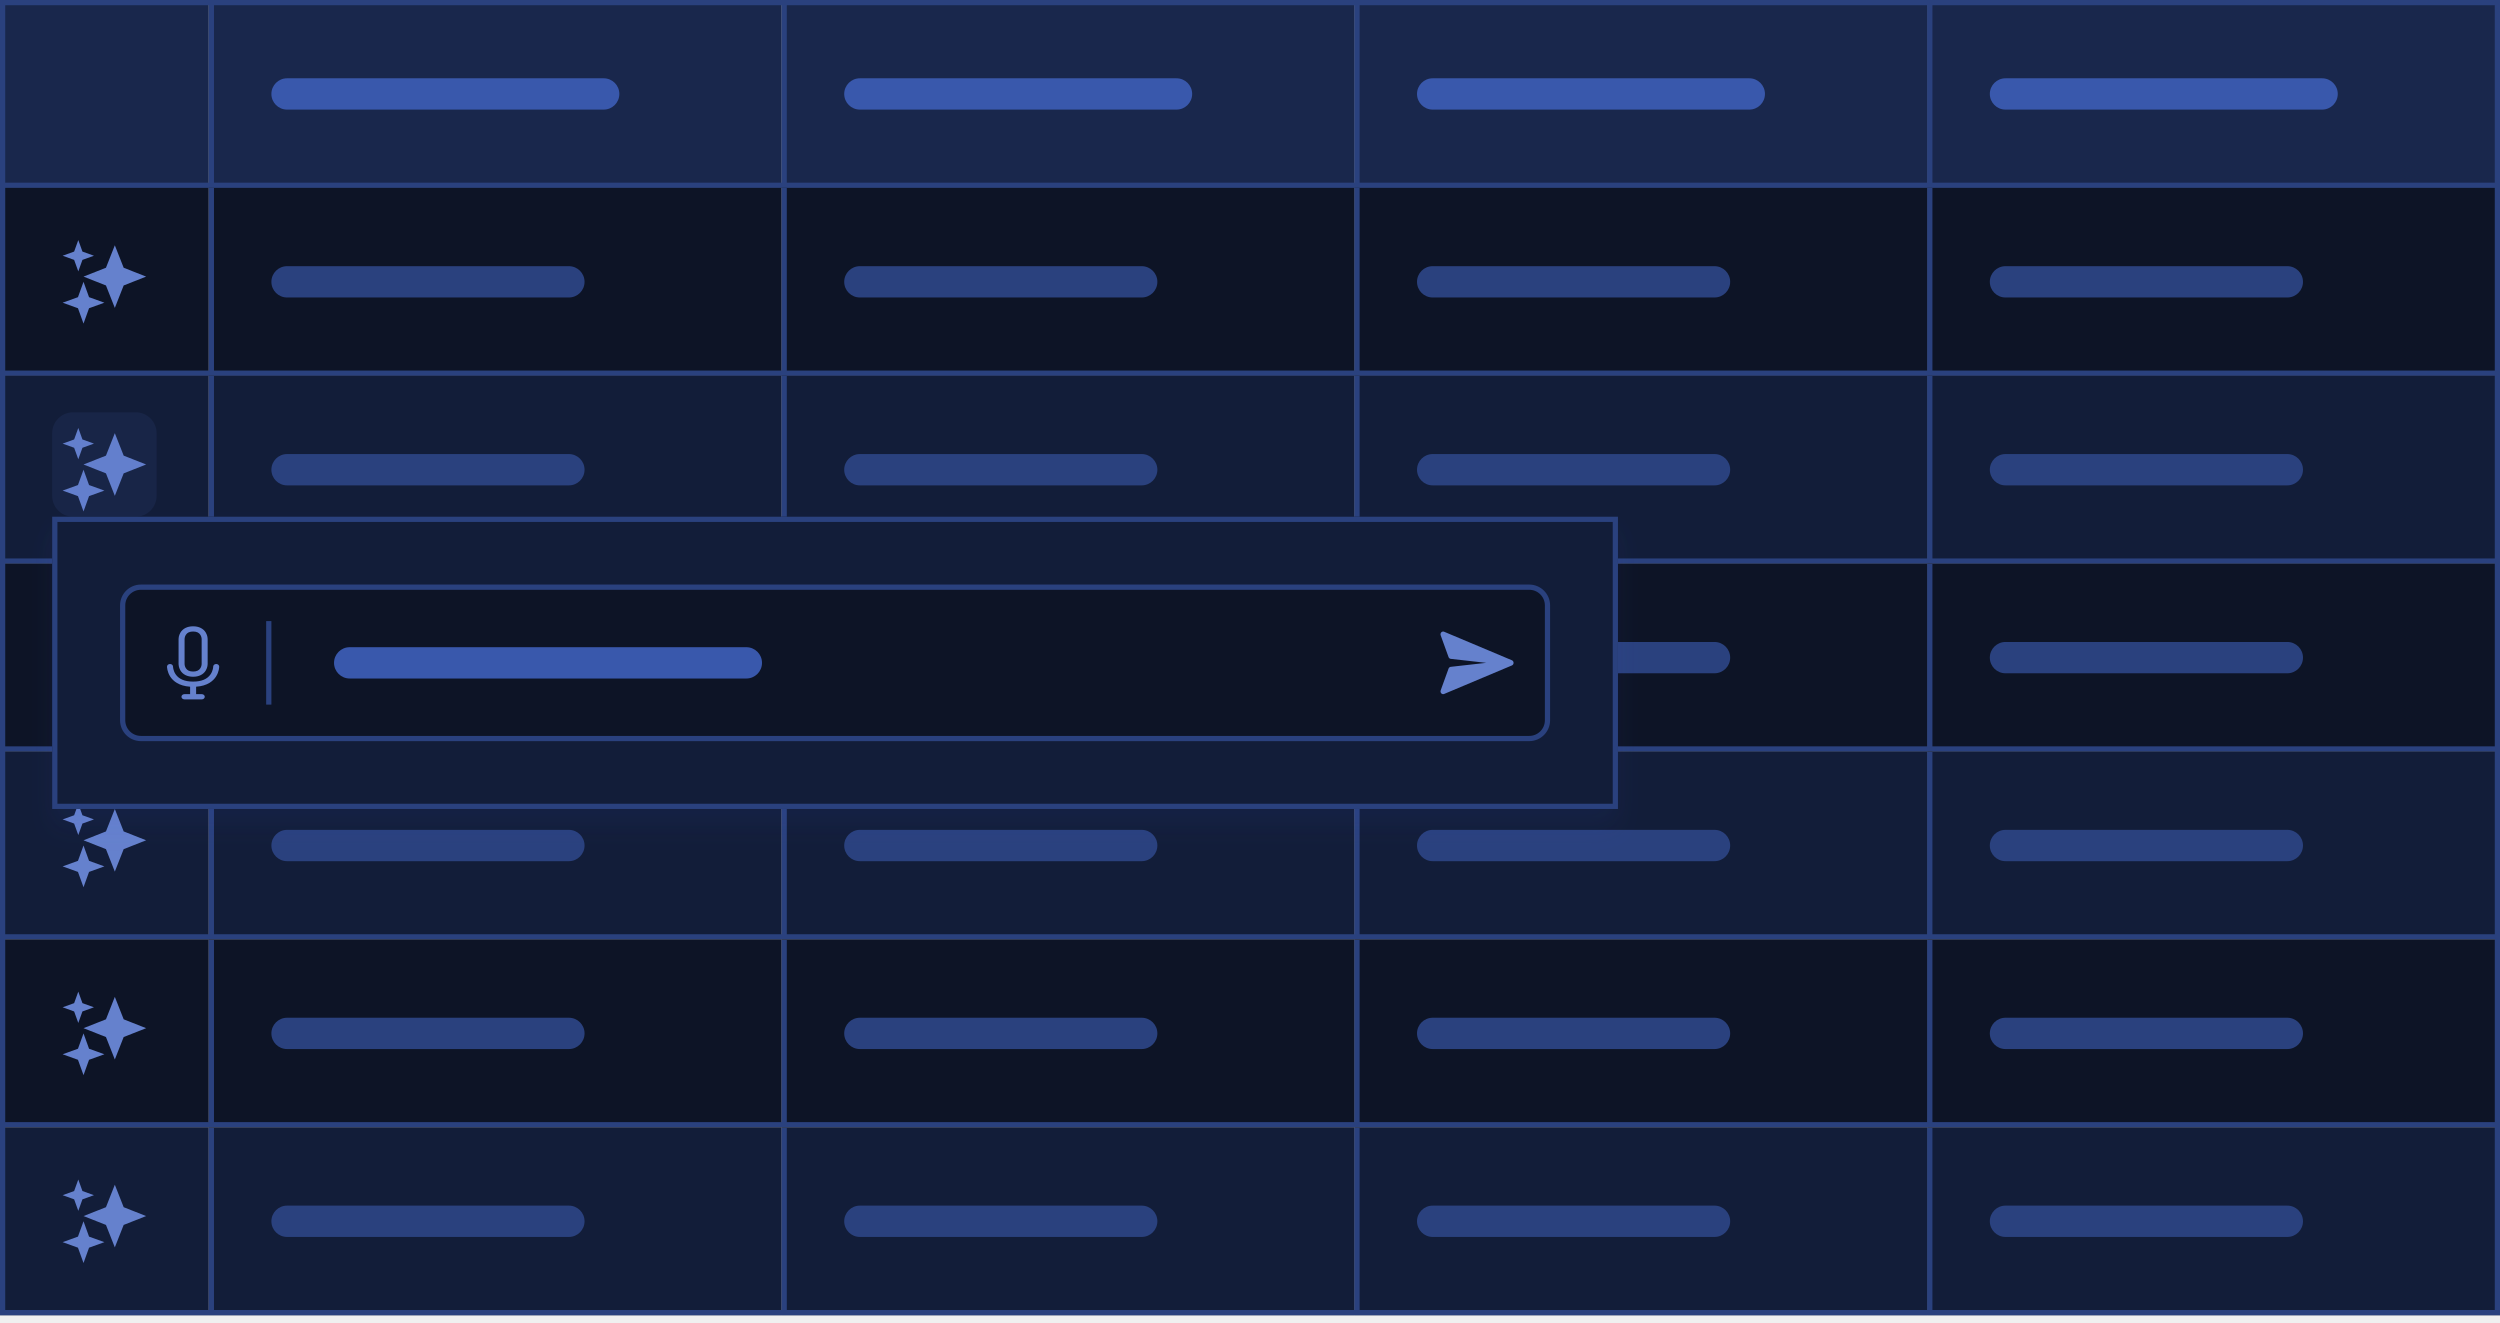
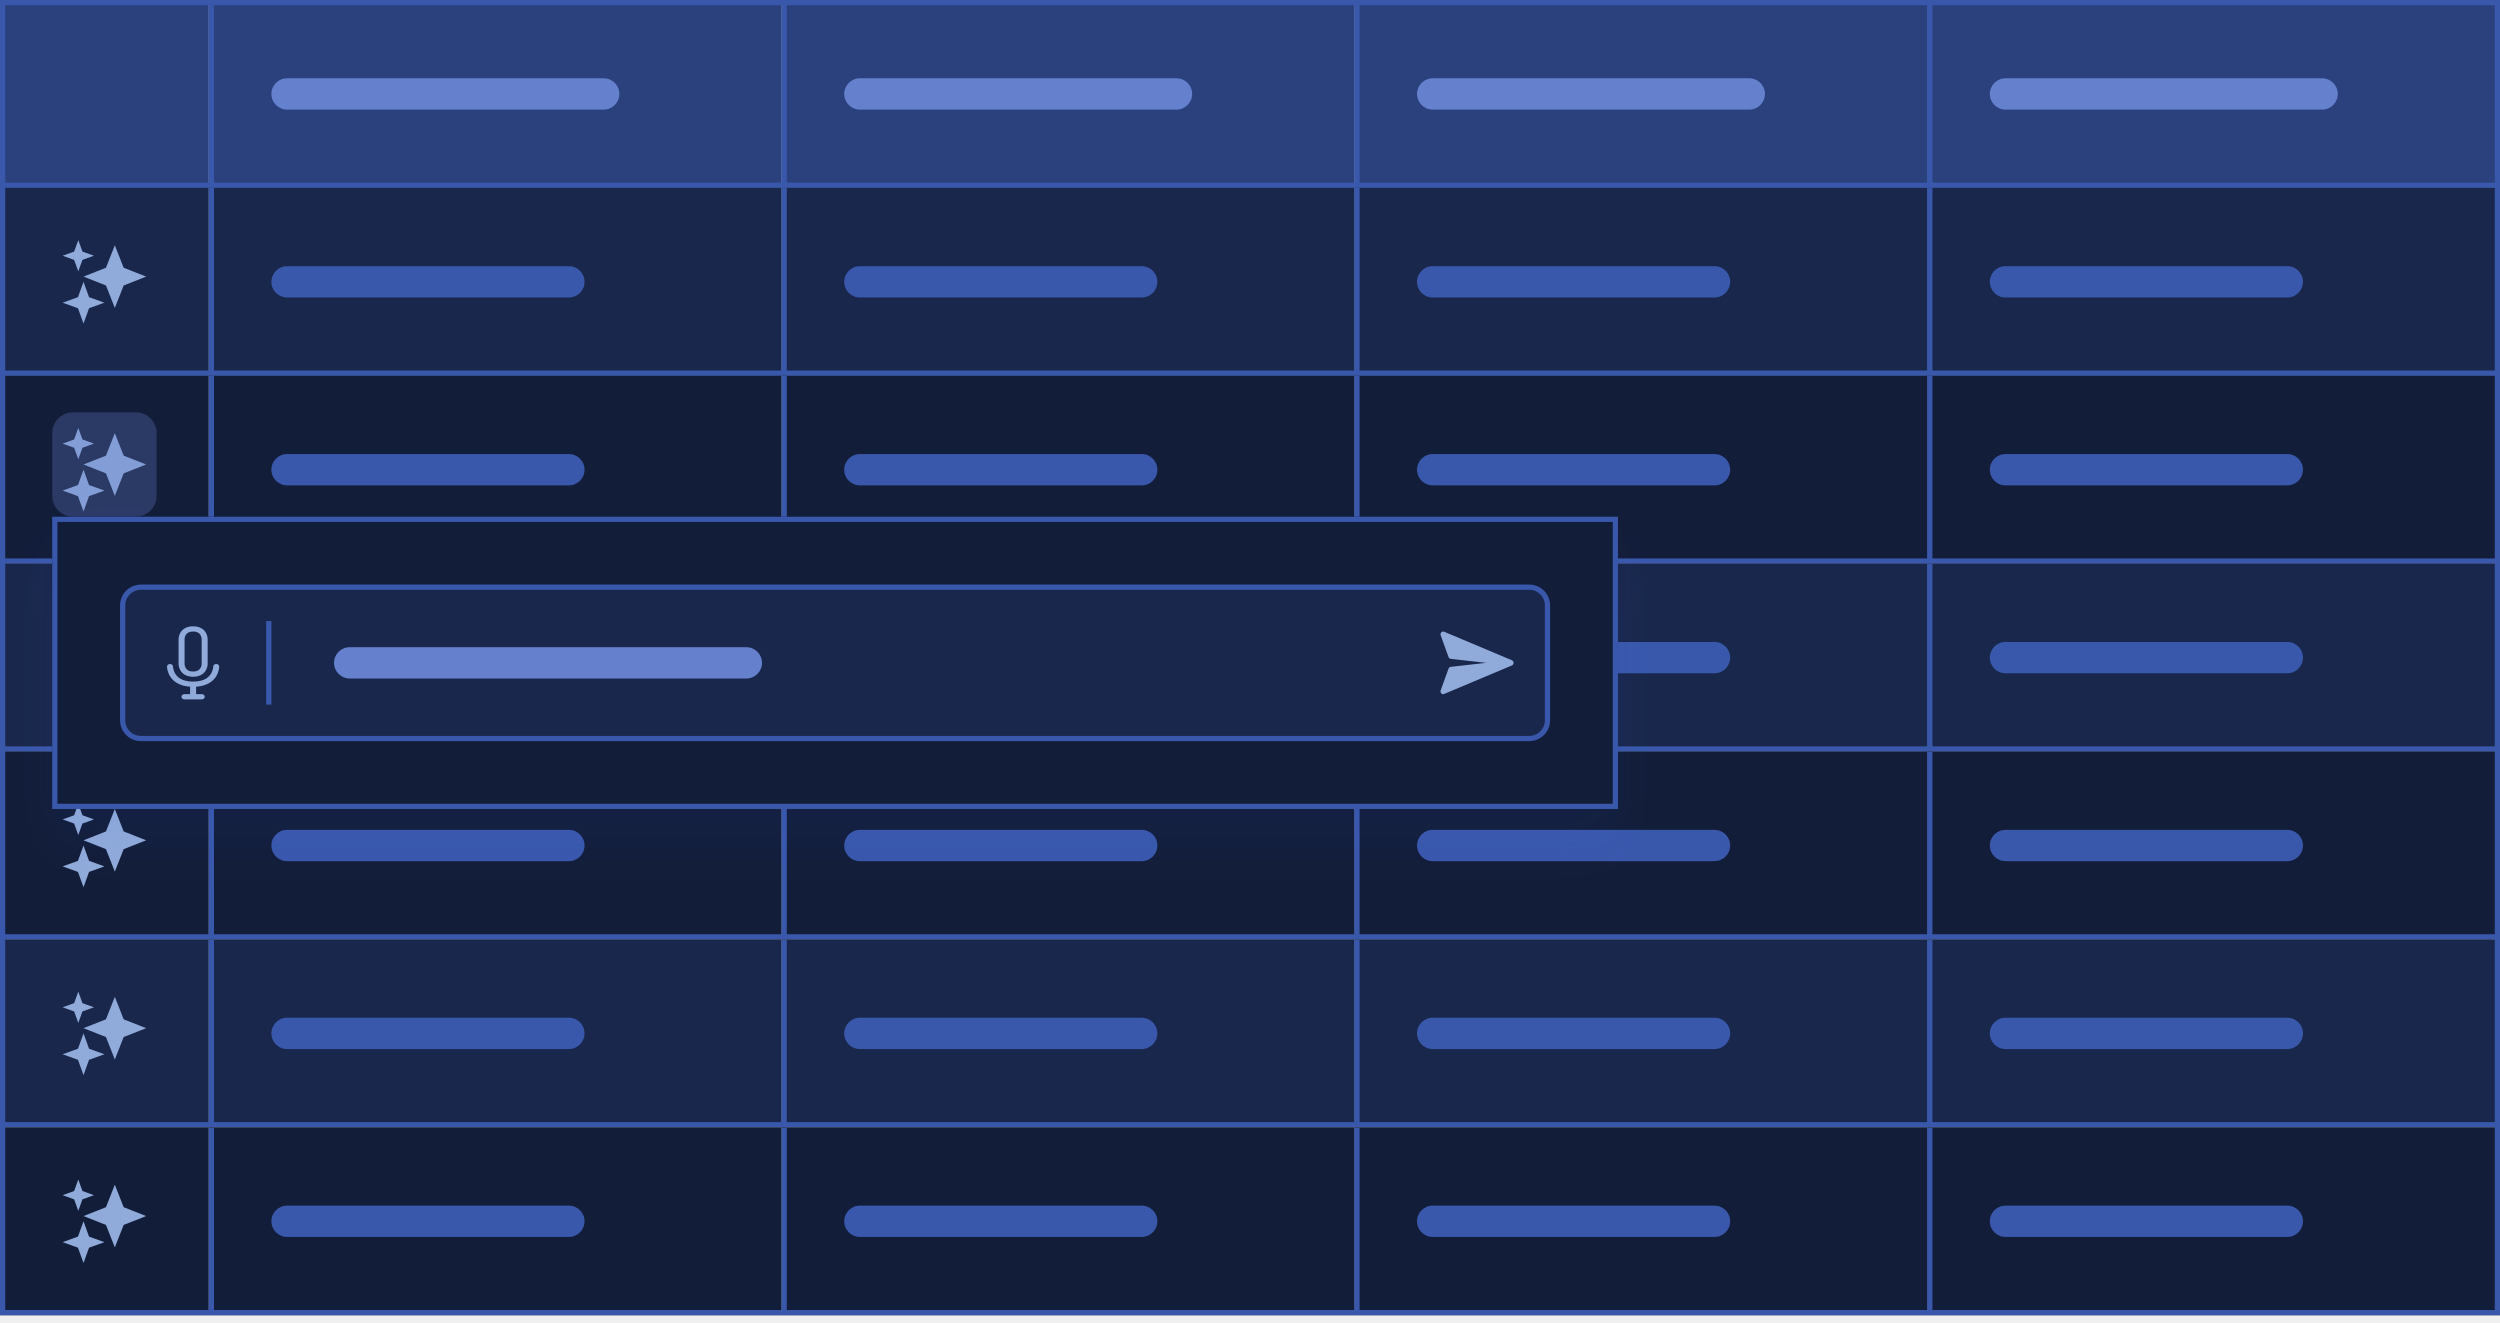
<svg xmlns="http://www.w3.org/2000/svg" width="240" height="127" viewBox="0 0 240 127" fill="none">
  <g clip-path="url(#clip0_9517_205326)">
    <g clip-path="url(#clip1_9517_205326)">
      <mask id="path-3-inside-1_9517_205326" fill="white">
        <path d="M0 0H240V18.038H0V0Z" />
      </mask>
-       <rect width="20.042" height="18.038" fill="#19274C" />
+       <rect width="20.042" height="18.038" fill="#2A417E" />
      <mask id="path-5-inside-2_9517_205326" fill="white">
        <path d="M20.042 0H75.031V18.038H20.042V0Z" />
      </mask>
-       <path d="M20.042 0H75.031V18.038H20.042V0Z" fill="#19274C" />
-       <path d="M20.042 18.038H20.543V0H20.042H19.541V18.038H20.042Z" fill="#2A417E" mask="url(#path-5-inside-2_9517_205326)" />
-       <rect x="26.054" y="7.516" width="33.403" height="3.006" rx="1.503" fill="#3958AC" />
+       <path d="M20.042 0H75.031V18.038H20.042V0Z" fill="#2A417E" />
+       <path d="M20.042 18.038H20.543V0H20.042H19.541V18.038H20.042Z" fill="#3958AC" mask="url(#path-5-inside-2_9517_205326)" />
+       <rect x="26.054" y="7.516" width="33.403" height="3.006" rx="1.503" fill="#6581CD" />
      <mask id="path-8-inside-3_9517_205326" fill="white">
        <path d="M75.031 0H130.021V18.038H75.031V0Z" />
      </mask>
-       <path d="M75.031 0H130.021V18.038H75.031V0Z" fill="#19274C" />
-       <path d="M75.031 18.038H75.532V0H75.031H74.53V18.038H75.031Z" fill="#2A417E" mask="url(#path-8-inside-3_9517_205326)" />
-       <rect x="81.044" y="7.516" width="33.403" height="3.006" rx="1.503" fill="#3958AC" />
+       <path d="M75.031 0H130.021V18.038H75.031V0Z" fill="#2A417E" />
+       <path d="M75.031 18.038H75.532V0H75.031H74.53V18.038H75.031Z" fill="#3958AC" mask="url(#path-8-inside-3_9517_205326)" />
+       <rect x="81.044" y="7.516" width="33.403" height="3.006" rx="1.503" fill="#6581CD" />
      <mask id="path-11-inside-4_9517_205326" fill="white">
        <path d="M130.021 0H185.01V18.038H130.021V0Z" />
      </mask>
-       <path d="M130.021 0H185.01V18.038H130.021V0Z" fill="#19274C" />
-       <path d="M130.021 18.038H130.522V0H130.021H129.52V18.038H130.021Z" fill="#2A417E" mask="url(#path-11-inside-4_9517_205326)" />
-       <rect x="136.033" y="7.516" width="33.403" height="3.006" rx="1.503" fill="#3958AC" />
+       <path d="M130.021 0H185.01V18.038H130.021V0Z" fill="#2A417E" />
+       <path d="M130.021 18.038H130.522V0H130.021H129.52V18.038H130.021Z" fill="#3958AC" mask="url(#path-11-inside-4_9517_205326)" />
+       <rect x="136.033" y="7.516" width="33.403" height="3.006" rx="1.503" fill="#6581CD" />
      <mask id="path-14-inside-5_9517_205326" fill="white">
        <path d="M185.01 0H240V18.038H185.01V0Z" />
      </mask>
-       <path d="M185.01 0H240V18.038H185.01V0Z" fill="#19274C" />
-       <path d="M185.01 18.038H185.512V0H185.01H184.509V18.038H185.01Z" fill="#2A417E" mask="url(#path-14-inside-5_9517_205326)" />
-       <rect x="191.023" y="7.516" width="33.403" height="3.006" rx="1.503" fill="#3958AC" />
-     </g>
-     <path d="M240 18.038V17.537H0V18.038V18.539H240V18.038Z" fill="#2A417E" mask="url(#path-3-inside-1_9517_205326)" />
+       <path d="M185.01 0H240V18.038H185.01V0Z" fill="#2A417E" />
+       <path d="M185.01 18.038H185.512V0H185.01H184.509V18.038H185.01Z" fill="#3958AC" mask="url(#path-14-inside-5_9517_205326)" />
+       <rect x="191.023" y="7.516" width="33.403" height="3.006" rx="1.503" fill="#6581CD" />
+     </g>
+     <path d="M240 18.038V17.537H0V18.038V18.539H240V18.038Z" fill="#3958AC" mask="url(#path-3-inside-1_9517_205326)" />
    <g clip-path="url(#clip2_9517_205326)">
      <mask id="path-17-inside-6_9517_205326" fill="white">
        <path d="M0 18.037H240V36.075H0V18.037Z" />
      </mask>
-       <rect width="20.042" height="18.038" transform="translate(0 18.0371)" fill="#0D1426" />
+       <rect width="20.042" height="18.038" transform="translate(0 18.0371)" fill="#19274C" />
      <g clip-path="url(#clip3_9517_205326)">
-         <path d="M11.023 23.548L11.873 25.704L14.029 26.554L11.873 27.404L11.023 29.56L10.172 27.404L8.017 26.554L10.172 25.704L11.023 23.548ZM7.485 28.528L6.012 29.059L7.485 29.591L8.017 31.064L8.548 29.591L10.021 29.059L8.548 28.528L8.017 27.055L7.485 28.528ZM7.117 24.151L6.012 24.55L7.117 24.949L7.516 26.053L7.914 24.949L9.019 24.55L7.914 24.151L7.516 23.047L7.117 24.151Z" fill="#6581CD" />
+         <path d="M11.023 23.548L11.873 25.704L14.029 26.554L11.873 27.404L11.023 29.56L10.172 27.404L8.017 26.554L10.172 25.704L11.023 23.548ZM7.485 28.528L6.012 29.059L7.485 29.591L8.017 31.064L8.548 29.591L10.021 29.059L8.548 28.528L8.017 27.055L7.485 28.528ZM7.117 24.151L6.012 24.55L7.117 24.949L7.516 26.053L7.914 24.949L9.019 24.55L7.914 24.151L7.516 23.047L7.117 24.151Z" fill="#90ABDA" />
      </g>
      <mask id="path-20-inside-7_9517_205326" fill="white">
        <path d="M20.042 18.037H75.031V36.075H20.042V18.037Z" />
      </mask>
-       <path d="M20.042 18.037H75.031V36.075H20.042V18.037Z" fill="#0D1426" />
-       <path d="M20.042 36.075H20.543V18.037H20.042H19.541V36.075H20.042Z" fill="#2A417E" mask="url(#path-20-inside-7_9517_205326)" />
-       <rect x="26.054" y="25.553" width="30.063" height="3.006" rx="1.503" fill="#2A417E" />
+       <path d="M20.042 18.037H75.031V36.075H20.042V18.037Z" fill="#19274C" />
+       <path d="M20.042 36.075H20.543V18.037H20.042H19.541V36.075H20.042Z" fill="#3958AC" mask="url(#path-20-inside-7_9517_205326)" />
+       <rect x="26.054" y="25.553" width="30.063" height="3.006" rx="1.503" fill="#3958AC" />
      <mask id="path-23-inside-8_9517_205326" fill="white">
        <path d="M75.031 18.037H130.021V36.075H75.031V18.037Z" />
      </mask>
-       <path d="M75.031 18.037H130.021V36.075H75.031V18.037Z" fill="#0D1426" />
-       <path d="M75.031 36.075H75.532V18.037H75.031H74.53V36.075H75.031Z" fill="#2A417E" mask="url(#path-23-inside-8_9517_205326)" />
-       <rect x="81.044" y="25.553" width="30.063" height="3.006" rx="1.503" fill="#2A417E" />
+       <path d="M75.031 18.037H130.021V36.075H75.031V18.037Z" fill="#19274C" />
+       <path d="M75.031 36.075H75.532V18.037H75.031H74.53V36.075H75.031Z" fill="#3958AC" mask="url(#path-23-inside-8_9517_205326)" />
+       <rect x="81.044" y="25.553" width="30.063" height="3.006" rx="1.503" fill="#3958AC" />
      <mask id="path-26-inside-9_9517_205326" fill="white">
        <path d="M130.021 18.037H185.01V36.075H130.021V18.037Z" />
      </mask>
-       <path d="M130.021 18.037H185.01V36.075H130.021V18.037Z" fill="#0D1426" />
-       <path d="M130.021 36.075H130.522V18.037H130.021H129.52V36.075H130.021Z" fill="#2A417E" mask="url(#path-26-inside-9_9517_205326)" />
-       <rect x="136.033" y="25.553" width="30.063" height="3.006" rx="1.503" fill="#2A417E" />
+       <path d="M130.021 18.037H185.01V36.075H130.021V18.037Z" fill="#19274C" />
+       <path d="M130.021 36.075H130.522V18.037H130.021H129.52V36.075H130.021Z" fill="#3958AC" mask="url(#path-26-inside-9_9517_205326)" />
+       <rect x="136.033" y="25.553" width="30.063" height="3.006" rx="1.503" fill="#3958AC" />
      <mask id="path-29-inside-10_9517_205326" fill="white">
        <path d="M185.01 18.037H240V36.075H185.01V18.037Z" />
      </mask>
-       <path d="M185.01 18.037H240V36.075H185.01V18.037Z" fill="#0D1426" />
-       <path d="M185.01 36.075H185.512V18.037H185.01H184.509V36.075H185.01Z" fill="#2A417E" mask="url(#path-29-inside-10_9517_205326)" />
-       <rect x="191.023" y="25.553" width="30.063" height="3.006" rx="1.503" fill="#2A417E" />
-     </g>
-     <path d="M240 36.075V35.574H0V36.075V36.576H240V36.075Z" fill="#2A417E" mask="url(#path-17-inside-6_9517_205326)" />
+       <path d="M185.01 18.037H240V36.075H185.01V18.037Z" fill="#19274C" />
+       <path d="M185.01 36.075H185.512V18.037H185.01H184.509V36.075H185.01Z" fill="#3958AC" mask="url(#path-29-inside-10_9517_205326)" />
+       <rect x="191.023" y="25.553" width="30.063" height="3.006" rx="1.503" fill="#3958AC" />
+     </g>
+     <path d="M240 36.075V35.574H0V36.075V36.576H240V36.075Z" fill="#3958AC" mask="url(#path-17-inside-6_9517_205326)" />
    <g clip-path="url(#clip4_9517_205326)">
      <mask id="path-32-inside-11_9517_205326" fill="white">
        <path d="M0 36.074H240V54.112H0V36.074Z" />
      </mask>
      <rect width="20.042" height="18.038" transform="translate(0 36.0742)" fill="#121D39" />
      <g clip-path="url(#clip5_9517_205326)">
-         <path d="M11.023 41.585L11.873 43.741L14.029 44.591L11.873 45.442L11.023 47.598L10.172 45.442L8.017 44.591L10.172 43.741L11.023 41.585ZM7.485 46.565L6.012 47.096L7.485 47.628L8.017 49.101L8.548 47.628L10.021 47.096L8.548 46.565L8.017 45.092L7.485 46.565ZM7.117 42.188L6.012 42.587L7.117 42.986L7.516 44.09L7.914 42.986L9.019 42.587L7.914 42.188L7.516 41.084L7.117 42.188Z" fill="#6581CD" />
-       </g>
-       <rect x="5.011" y="39.582" width="10.021" height="10.021" rx="2.004" fill="#5473C8" fill-opacity="0.1" />
+         <path d="M11.023 41.585L11.873 43.741L14.029 44.591L11.873 45.442L11.023 47.598L10.172 45.442L8.017 44.591L10.172 43.741L11.023 41.585ZM7.485 46.565L6.012 47.096L7.485 47.628L8.017 49.101L8.548 47.628L10.021 47.096L8.548 46.565L8.017 45.092L7.485 46.565ZM7.117 42.188L6.012 42.587L7.117 42.986L7.516 44.09L7.914 42.986L9.019 42.587L7.914 42.188L7.516 41.084L7.117 42.188Z" fill="#90ABDA" />
+       </g>
+       <rect x="5.011" y="39.582" width="10.021" height="10.021" rx="2.004" fill="#6581CD" fill-opacity="0.3" />
      <mask id="path-36-inside-12_9517_205326" fill="white">
        <path d="M20.042 36.074H75.031V54.112H20.042V36.074Z" />
      </mask>
      <path d="M20.042 36.074H75.031V54.112H20.042V36.074Z" fill="#121D39" />
-       <path d="M20.042 54.112H20.543V36.074H20.042H19.541V54.112H20.042Z" fill="#2A417E" mask="url(#path-36-inside-12_9517_205326)" />
-       <rect x="26.054" y="43.59" width="30.063" height="3.006" rx="1.503" fill="#2A417E" />
+       <path d="M20.042 54.112H20.543V36.074H20.042H19.541V54.112H20.042Z" fill="#3958AC" mask="url(#path-36-inside-12_9517_205326)" />
+       <rect x="26.054" y="43.59" width="30.063" height="3.006" rx="1.503" fill="#3958AC" />
      <mask id="path-39-inside-13_9517_205326" fill="white">
        <path d="M75.031 36.074H130.021V54.112H75.031V36.074Z" />
      </mask>
      <path d="M75.031 36.074H130.021V54.112H75.031V36.074Z" fill="#121D39" />
-       <path d="M75.031 54.112H75.532V36.074H75.031H74.53V54.112H75.031Z" fill="#2A417E" mask="url(#path-39-inside-13_9517_205326)" />
-       <rect x="81.044" y="43.59" width="30.063" height="3.006" rx="1.503" fill="#2A417E" />
+       <path d="M75.031 54.112H75.532V36.074H75.031H74.53V54.112H75.031Z" fill="#3958AC" mask="url(#path-39-inside-13_9517_205326)" />
+       <rect x="81.044" y="43.59" width="30.063" height="3.006" rx="1.503" fill="#3958AC" />
      <mask id="path-42-inside-14_9517_205326" fill="white">
        <path d="M130.021 36.074H185.01V54.112H130.021V36.074Z" />
      </mask>
      <path d="M130.021 36.074H185.01V54.112H130.021V36.074Z" fill="#121D39" />
-       <path d="M130.021 54.112H130.522V36.074H130.021H129.52V54.112H130.021Z" fill="#2A417E" mask="url(#path-42-inside-14_9517_205326)" />
-       <rect x="136.033" y="43.59" width="30.063" height="3.006" rx="1.503" fill="#2A417E" />
+       <path d="M130.021 54.112H130.522V36.074H130.021H129.52V54.112H130.021Z" fill="#3958AC" mask="url(#path-42-inside-14_9517_205326)" />
+       <rect x="136.033" y="43.59" width="30.063" height="3.006" rx="1.503" fill="#3958AC" />
      <mask id="path-45-inside-15_9517_205326" fill="white">
        <path d="M185.01 36.074H240V54.112H185.01V36.074Z" />
      </mask>
      <path d="M185.01 36.074H240V54.112H185.01V36.074Z" fill="#121D39" />
-       <path d="M185.01 54.112H185.512V36.074H185.01H184.509V54.112H185.01Z" fill="#2A417E" mask="url(#path-45-inside-15_9517_205326)" />
-       <rect x="191.023" y="43.59" width="30.063" height="3.006" rx="1.503" fill="#2A417E" />
-     </g>
-     <path d="M240 54.112V53.611H0V54.112V54.613H240V54.112Z" fill="#2A417E" mask="url(#path-32-inside-11_9517_205326)" />
+       <path d="M185.01 54.112H185.512V36.074H185.01H184.509V54.112H185.01Z" fill="#3958AC" mask="url(#path-45-inside-15_9517_205326)" />
+       <rect x="191.023" y="43.59" width="30.063" height="3.006" rx="1.503" fill="#3958AC" />
+     </g>
+     <path d="M240 54.112V53.611H0V54.112V54.613H240V54.112Z" fill="#3958AC" mask="url(#path-32-inside-11_9517_205326)" />
    <g clip-path="url(#clip6_9517_205326)">
      <mask id="path-48-inside-16_9517_205326" fill="white">
        <path d="M0 54.113H240V72.151H0V54.113Z" />
      </mask>
-       <rect width="20.042" height="18.038" transform="translate(0 54.1133)" fill="#0D1426" />
+       <rect width="20.042" height="18.038" transform="translate(0 54.1133)" fill="#19274C" />
      <g clip-path="url(#clip7_9517_205326)">
-         <path d="M11.023 59.624L11.873 61.78L14.029 62.63L11.873 63.481L11.023 65.637L10.172 63.481L8.017 62.63L10.172 61.78L11.023 59.624ZM7.485 64.604L6.012 65.136L7.485 65.667L8.017 67.14L8.548 65.667L10.021 65.136L8.548 64.604L8.017 63.131L7.485 64.604ZM7.117 60.227L6.012 60.626L7.117 61.025L7.516 62.129L7.914 61.025L9.019 60.626L7.914 60.227L7.516 59.123L7.117 60.227Z" fill="#6581CD" />
+         <path d="M11.023 59.624L11.873 61.78L14.029 62.63L11.873 63.481L11.023 65.637L10.172 63.481L8.017 62.63L10.172 61.78L11.023 59.624ZM7.485 64.604L6.012 65.136L7.485 65.667L8.017 67.14L8.548 65.667L10.021 65.136L8.548 64.604L8.017 63.131L7.485 64.604ZM7.117 60.227L6.012 60.626L7.117 61.025L7.516 62.129L7.914 61.025L9.019 60.626L7.914 60.227L7.516 59.123L7.117 60.227Z" fill="#90ABDA" />
      </g>
      <mask id="path-51-inside-17_9517_205326" fill="white">
        <path d="M20.042 54.113H75.031V72.151H20.042V54.113Z" />
      </mask>
-       <path d="M20.042 54.113H75.031V72.151H20.042V54.113Z" fill="#0D1426" />
-       <path d="M20.042 72.151H20.543V54.113H20.042H19.541V72.151H20.042Z" fill="#2A417E" mask="url(#path-51-inside-17_9517_205326)" />
-       <rect x="26.054" y="61.629" width="30.063" height="3.006" rx="1.503" fill="#2A417E" />
+       <path d="M20.042 54.113H75.031V72.151H20.042V54.113Z" fill="#19274C" />
+       <path d="M20.042 72.151H20.543V54.113H20.042H19.541V72.151H20.042Z" fill="#3958AC" mask="url(#path-51-inside-17_9517_205326)" />
+       <rect x="26.054" y="61.629" width="30.063" height="3.006" rx="1.503" fill="#3958AC" />
      <mask id="path-54-inside-18_9517_205326" fill="white">
        <path d="M75.031 54.113H130.021V72.151H75.031V54.113Z" />
      </mask>
-       <path d="M75.031 54.113H130.021V72.151H75.031V54.113Z" fill="#0D1426" />
-       <path d="M75.031 72.151H75.532V54.113H75.031H74.53V72.151H75.031Z" fill="#2A417E" mask="url(#path-54-inside-18_9517_205326)" />
-       <rect x="81.044" y="61.629" width="30.063" height="3.006" rx="1.503" fill="#2A417E" />
+       <path d="M75.031 54.113H130.021V72.151H75.031V54.113Z" fill="#19274C" />
+       <path d="M75.031 72.151H75.532V54.113H75.031H74.53V72.151H75.031Z" fill="#3958AC" mask="url(#path-54-inside-18_9517_205326)" />
+       <rect x="81.044" y="61.629" width="30.063" height="3.006" rx="1.503" fill="#3958AC" />
      <mask id="path-57-inside-19_9517_205326" fill="white">
        <path d="M130.021 54.113H185.01V72.151H130.021V54.113Z" />
      </mask>
-       <path d="M130.021 54.113H185.01V72.151H130.021V54.113Z" fill="#0D1426" />
-       <path d="M130.021 72.151H130.522V54.113H130.021H129.52V72.151H130.021Z" fill="#2A417E" mask="url(#path-57-inside-19_9517_205326)" />
-       <rect x="136.033" y="61.629" width="30.063" height="3.006" rx="1.503" fill="#2A417E" />
+       <path d="M130.021 54.113H185.01V72.151H130.021V54.113Z" fill="#19274C" />
+       <path d="M130.021 72.151H130.522V54.113H130.021H129.52V72.151H130.021Z" fill="#3958AC" mask="url(#path-57-inside-19_9517_205326)" />
+       <rect x="136.033" y="61.629" width="30.063" height="3.006" rx="1.503" fill="#3958AC" />
      <mask id="path-60-inside-20_9517_205326" fill="white">
        <path d="M185.01 54.113H240V72.151H185.01V54.113Z" />
      </mask>
-       <path d="M185.01 54.113H240V72.151H185.01V54.113Z" fill="#0D1426" />
-       <path d="M185.01 72.151H185.512V54.113H185.01H184.509V72.151H185.01Z" fill="#2A417E" mask="url(#path-60-inside-20_9517_205326)" />
-       <rect x="191.023" y="61.629" width="30.063" height="3.006" rx="1.503" fill="#2A417E" />
-     </g>
-     <path d="M240 72.151V71.65H0V72.151V72.652H240V72.151Z" fill="#2A417E" mask="url(#path-48-inside-16_9517_205326)" />
+       <path d="M185.01 54.113H240V72.151H185.01V54.113Z" fill="#19274C" />
+       <path d="M185.01 72.151H185.512V54.113H185.01H184.509V72.151H185.01Z" fill="#3958AC" mask="url(#path-60-inside-20_9517_205326)" />
+       <rect x="191.023" y="61.629" width="30.063" height="3.006" rx="1.503" fill="#3958AC" />
+     </g>
+     <path d="M240 72.151V71.65H0V72.151V72.652H240V72.151Z" fill="#3958AC" mask="url(#path-48-inside-16_9517_205326)" />
    <g clip-path="url(#clip8_9517_205326)">
      <mask id="path-63-inside-21_9517_205326" fill="white">
        <path d="M0 72.15H240V90.188H0V72.15Z" />
      </mask>
      <rect width="20.042" height="18.038" transform="translate(0 72.1504)" fill="#121D39" />
      <g clip-path="url(#clip9_9517_205326)">
-         <path d="M11.023 77.661L11.873 79.817L14.029 80.668L11.873 81.518L11.023 83.674L10.172 81.518L8.017 80.668L10.172 79.817L11.023 77.661ZM7.485 82.641L6.012 83.173L7.485 83.704L8.017 85.177L8.548 83.704L10.021 83.173L8.548 82.641L8.017 81.168L7.485 82.641ZM7.117 78.265L6.012 78.663L7.117 79.062L7.516 80.166L7.914 79.062L9.019 78.663L7.914 78.265L7.516 77.16L7.117 78.265Z" fill="#6581CD" />
+         <path d="M11.023 77.661L11.873 79.817L14.029 80.668L11.873 81.518L11.023 83.674L10.172 81.518L8.017 80.668L10.172 79.817L11.023 77.661ZM7.485 82.641L6.012 83.173L7.485 83.704L8.017 85.177L8.548 83.704L10.021 83.173L8.548 82.641L8.017 81.168L7.485 82.641ZM7.117 78.265L6.012 78.663L7.117 79.062L7.516 80.166L7.914 79.062L9.019 78.663L7.914 78.265L7.516 77.16L7.117 78.265Z" fill="#90ABDA" />
      </g>
      <mask id="path-66-inside-22_9517_205326" fill="white">
        <path d="M20.042 72.15H75.031V90.188H20.042V72.15Z" />
      </mask>
      <path d="M20.042 72.15H75.031V90.188H20.042V72.15Z" fill="#121D39" />
-       <path d="M20.042 90.188H20.543V72.15H20.042H19.541V90.188H20.042Z" fill="#2A417E" mask="url(#path-66-inside-22_9517_205326)" />
-       <rect x="26.054" y="79.666" width="30.063" height="3.006" rx="1.503" fill="#2A417E" />
+       <path d="M20.042 90.188H20.543V72.15H20.042H19.541V90.188H20.042Z" fill="#3958AC" mask="url(#path-66-inside-22_9517_205326)" />
+       <rect x="26.054" y="79.666" width="30.063" height="3.006" rx="1.503" fill="#3958AC" />
      <mask id="path-69-inside-23_9517_205326" fill="white">
        <path d="M75.031 72.15H130.021V90.188H75.031V72.15Z" />
      </mask>
      <path d="M75.031 72.15H130.021V90.188H75.031V72.15Z" fill="#121D39" />
-       <path d="M75.031 90.188H75.532V72.15H75.031H74.53V90.188H75.031Z" fill="#2A417E" mask="url(#path-69-inside-23_9517_205326)" />
-       <rect x="81.044" y="79.666" width="30.063" height="3.006" rx="1.503" fill="#2A417E" />
+       <path d="M75.031 90.188H75.532V72.15H75.031H74.53V90.188H75.031Z" fill="#3958AC" mask="url(#path-69-inside-23_9517_205326)" />
+       <rect x="81.044" y="79.666" width="30.063" height="3.006" rx="1.503" fill="#3958AC" />
      <mask id="path-72-inside-24_9517_205326" fill="white">
        <path d="M130.021 72.15H185.01V90.188H130.021V72.15Z" />
      </mask>
      <path d="M130.021 72.15H185.01V90.188H130.021V72.15Z" fill="#121D39" />
-       <path d="M130.021 90.188H130.522V72.15H130.021H129.52V90.188H130.021Z" fill="#2A417E" mask="url(#path-72-inside-24_9517_205326)" />
-       <rect x="136.033" y="79.666" width="30.063" height="3.006" rx="1.503" fill="#2A417E" />
+       <path d="M130.021 90.188H130.522V72.15H130.021H129.52V90.188H130.021Z" fill="#3958AC" mask="url(#path-72-inside-24_9517_205326)" />
+       <rect x="136.033" y="79.666" width="30.063" height="3.006" rx="1.503" fill="#3958AC" />
      <mask id="path-75-inside-25_9517_205326" fill="white">
        <path d="M185.01 72.15H240V90.188H185.01V72.15Z" />
      </mask>
      <path d="M185.01 72.15H240V90.188H185.01V72.15Z" fill="#121D39" />
-       <path d="M185.01 90.188H185.512V72.15H185.01H184.509V90.188H185.01Z" fill="#2A417E" mask="url(#path-75-inside-25_9517_205326)" />
-       <rect x="191.023" y="79.666" width="30.063" height="3.006" rx="1.503" fill="#2A417E" />
-     </g>
-     <path d="M240 90.188V89.687H0V90.188V90.689H240V90.188Z" fill="#2A417E" mask="url(#path-63-inside-21_9517_205326)" />
+       <path d="M185.01 90.188H185.512V72.15H185.01H184.509V90.188H185.01Z" fill="#3958AC" mask="url(#path-75-inside-25_9517_205326)" />
+       <rect x="191.023" y="79.666" width="30.063" height="3.006" rx="1.503" fill="#3958AC" />
+     </g>
+     <path d="M240 90.188V89.687H0V90.188V90.689H240V90.188Z" fill="#3958AC" mask="url(#path-63-inside-21_9517_205326)" />
    <g clip-path="url(#clip10_9517_205326)">
      <mask id="path-78-inside-26_9517_205326" fill="white">
        <path d="M0 90.188H240V108.225H0V90.188Z" />
      </mask>
-       <rect width="20.042" height="18.038" transform="translate(0 90.1875)" fill="#0D1426" />
+       <rect width="20.042" height="18.038" transform="translate(0 90.1875)" fill="#19274C" />
      <g clip-path="url(#clip11_9517_205326)">
-         <path d="M11.023 95.698L11.873 97.854L14.029 98.705L11.873 99.555L11.023 101.711L10.172 99.555L8.017 98.705L10.172 97.854L11.023 95.698ZM7.485 100.678L6.012 101.21L7.485 101.741L8.017 103.214L8.548 101.741L10.021 101.21L8.548 100.678L8.017 99.206L7.485 100.678ZM7.117 96.302L6.012 96.7L7.117 97.099L7.516 98.204L7.914 97.099L9.019 96.7L7.914 96.302L7.516 95.197L7.117 96.302Z" fill="#6581CD" />
+         <path d="M11.023 95.698L11.873 97.854L14.029 98.705L11.873 99.555L11.023 101.711L10.172 99.555L8.017 98.705L10.172 97.854L11.023 95.698ZM7.485 100.678L6.012 101.21L7.485 101.741L8.017 103.214L8.548 101.741L10.021 101.21L8.548 100.678L8.017 99.206L7.485 100.678ZM7.117 96.302L6.012 96.7L7.117 97.099L7.516 98.204L7.914 97.099L9.019 96.7L7.914 96.302L7.516 95.197L7.117 96.302Z" fill="#90ABDA" />
      </g>
      <mask id="path-81-inside-27_9517_205326" fill="white">
        <path d="M20.042 90.188H75.031V108.225H20.042V90.188Z" />
      </mask>
-       <path d="M20.042 90.188H75.031V108.225H20.042V90.188Z" fill="#0D1426" />
-       <path d="M20.042 108.225H20.543V90.188H20.042H19.541V108.225H20.042Z" fill="#2A417E" mask="url(#path-81-inside-27_9517_205326)" />
-       <rect x="26.054" y="97.703" width="30.063" height="3.006" rx="1.503" fill="#2A417E" />
+       <path d="M20.042 90.188H75.031V108.225H20.042V90.188Z" fill="#19274C" />
+       <path d="M20.042 108.225H20.543V90.188H20.042H19.541V108.225H20.042Z" fill="#3958AC" mask="url(#path-81-inside-27_9517_205326)" />
+       <rect x="26.054" y="97.703" width="30.063" height="3.006" rx="1.503" fill="#3958AC" />
      <mask id="path-84-inside-28_9517_205326" fill="white">
        <path d="M75.031 90.188H130.021V108.225H75.031V90.188Z" />
      </mask>
-       <path d="M75.031 90.188H130.021V108.225H75.031V90.188Z" fill="#0D1426" />
-       <path d="M75.031 108.225H75.532V90.188H75.031H74.53V108.225H75.031Z" fill="#2A417E" mask="url(#path-84-inside-28_9517_205326)" />
-       <rect x="81.044" y="97.703" width="30.063" height="3.006" rx="1.503" fill="#2A417E" />
+       <path d="M75.031 90.188H130.021V108.225H75.031V90.188Z" fill="#19274C" />
+       <path d="M75.031 108.225H75.532V90.188H75.031H74.53V108.225H75.031Z" fill="#3958AC" mask="url(#path-84-inside-28_9517_205326)" />
+       <rect x="81.044" y="97.703" width="30.063" height="3.006" rx="1.503" fill="#3958AC" />
      <mask id="path-87-inside-29_9517_205326" fill="white">
        <path d="M130.021 90.188H185.01V108.225H130.021V90.188Z" />
      </mask>
-       <path d="M130.021 90.188H185.01V108.225H130.021V90.188Z" fill="#0D1426" />
-       <path d="M130.021 108.225H130.522V90.188H130.021H129.52V108.225H130.021Z" fill="#2A417E" mask="url(#path-87-inside-29_9517_205326)" />
-       <rect x="136.033" y="97.703" width="30.063" height="3.006" rx="1.503" fill="#2A417E" />
+       <path d="M130.021 90.188H185.01V108.225H130.021V90.188Z" fill="#19274C" />
+       <path d="M130.021 108.225H130.522V90.188H130.021H129.52V108.225H130.021Z" fill="#3958AC" mask="url(#path-87-inside-29_9517_205326)" />
+       <rect x="136.033" y="97.703" width="30.063" height="3.006" rx="1.503" fill="#3958AC" />
      <mask id="path-90-inside-30_9517_205326" fill="white">
        <path d="M185.01 90.188H240V108.225H185.01V90.188Z" />
      </mask>
-       <path d="M185.01 90.188H240V108.225H185.01V90.188Z" fill="#0D1426" />
-       <path d="M185.01 108.225H185.512V90.188H185.01H184.509V108.225H185.01Z" fill="#2A417E" mask="url(#path-90-inside-30_9517_205326)" />
-       <rect x="191.023" y="97.703" width="30.063" height="3.006" rx="1.503" fill="#2A417E" />
-     </g>
-     <path d="M240 108.225V107.724H0V108.225V108.726H240V108.225Z" fill="#2A417E" mask="url(#path-78-inside-26_9517_205326)" />
+       <path d="M185.01 90.188H240V108.225H185.01V90.188Z" fill="#19274C" />
+       <path d="M185.01 108.225H185.512V90.188H185.01H184.509V108.225H185.01Z" fill="#3958AC" mask="url(#path-90-inside-30_9517_205326)" />
+       <rect x="191.023" y="97.703" width="30.063" height="3.006" rx="1.503" fill="#3958AC" />
+     </g>
+     <path d="M240 108.225V107.724H0V108.225V108.726H240V108.225Z" fill="#3958AC" mask="url(#path-78-inside-26_9517_205326)" />
    <g clip-path="url(#clip12_9517_205326)">
      <mask id="path-93-inside-31_9517_205326" fill="white">
        <path d="M0 108.225H240V126.262H0V108.225Z" />
      </mask>
      <rect width="20.042" height="18.038" transform="translate(0 108.225)" fill="#121D39" />
      <g clip-path="url(#clip13_9517_205326)">
-         <path d="M11.023 113.735L11.873 115.891L14.029 116.742L11.873 117.592L11.023 119.748L10.172 117.592L8.017 116.742L10.172 115.891L11.023 113.735ZM7.485 118.715L6.012 119.247L7.485 119.778L8.017 121.251L8.548 119.778L10.021 119.247L8.548 118.715L8.017 117.243L7.485 118.715ZM7.117 114.339L6.012 114.738L7.117 115.136L7.516 116.241L7.914 115.136L9.019 114.738L7.914 114.339L7.516 113.234L7.117 114.339Z" fill="#6581CD" />
+         <path d="M11.023 113.735L11.873 115.891L14.029 116.742L11.873 117.592L11.023 119.748L10.172 117.592L8.017 116.742L10.172 115.891L11.023 113.735ZM7.485 118.715L6.012 119.247L7.485 119.778L8.017 121.251L8.548 119.778L10.021 119.247L8.548 118.715L8.017 117.243L7.485 118.715ZM7.117 114.339L6.012 114.738L7.117 115.136L7.516 116.241L7.914 115.136L9.019 114.738L7.914 114.339L7.516 113.234L7.117 114.339Z" fill="#90ABDA" />
      </g>
      <mask id="path-96-inside-32_9517_205326" fill="white">
        <path d="M20.042 108.225H75.031V126.262H20.042V108.225Z" />
      </mask>
      <path d="M20.042 108.225H75.031V126.262H20.042V108.225Z" fill="#121D39" />
-       <path d="M20.042 126.262H20.543V108.225H20.042H19.541V126.262H20.042Z" fill="#2A417E" mask="url(#path-96-inside-32_9517_205326)" />
-       <rect x="26.054" y="115.74" width="30.063" height="3.006" rx="1.503" fill="#2A417E" />
+       <path d="M20.042 126.262H20.543V108.225H20.042H19.541V126.262H20.042Z" fill="#3958AC" mask="url(#path-96-inside-32_9517_205326)" />
+       <rect x="26.054" y="115.74" width="30.063" height="3.006" rx="1.503" fill="#3958AC" />
      <mask id="path-99-inside-33_9517_205326" fill="white">
        <path d="M75.031 108.225H130.021V126.262H75.031V108.225Z" />
      </mask>
      <path d="M75.031 108.225H130.021V126.262H75.031V108.225Z" fill="#121D39" />
-       <path d="M75.031 126.262H75.532V108.225H75.031H74.53V126.262H75.031Z" fill="#2A417E" mask="url(#path-99-inside-33_9517_205326)" />
-       <rect x="81.044" y="115.74" width="30.063" height="3.006" rx="1.503" fill="#2A417E" />
+       <path d="M75.031 126.262H75.532V108.225H75.031H74.53V126.262H75.031Z" fill="#3958AC" mask="url(#path-99-inside-33_9517_205326)" />
+       <rect x="81.044" y="115.74" width="30.063" height="3.006" rx="1.503" fill="#3958AC" />
      <mask id="path-102-inside-34_9517_205326" fill="white">
        <path d="M130.021 108.225H185.01V126.262H130.021V108.225Z" />
      </mask>
      <path d="M130.021 108.225H185.01V126.262H130.021V108.225Z" fill="#121D39" />
-       <path d="M130.021 126.262H130.522V108.225H130.021H129.52V126.262H130.021Z" fill="#2A417E" mask="url(#path-102-inside-34_9517_205326)" />
-       <rect x="136.033" y="115.74" width="30.063" height="3.006" rx="1.503" fill="#2A417E" />
+       <path d="M130.021 126.262H130.522V108.225H130.021H129.52V126.262H130.021Z" fill="#3958AC" mask="url(#path-102-inside-34_9517_205326)" />
+       <rect x="136.033" y="115.74" width="30.063" height="3.006" rx="1.503" fill="#3958AC" />
      <mask id="path-105-inside-35_9517_205326" fill="white">
        <path d="M185.01 108.225H240V126.262H185.01V108.225Z" />
      </mask>
      <path d="M185.01 108.225H240V126.262H185.01V108.225Z" fill="#121D39" />
-       <path d="M185.01 126.262H185.512V108.225H185.01H184.509V126.262H185.01Z" fill="#2A417E" mask="url(#path-105-inside-35_9517_205326)" />
-       <rect x="191.023" y="115.74" width="30.063" height="3.006" rx="1.503" fill="#2A417E" />
-     </g>
-     <path d="M240 126.262V125.761H0V126.262V126.763H240V126.262Z" fill="#2A417E" mask="url(#path-93-inside-31_9517_205326)" />
+       <path d="M185.01 126.262H185.512V108.225H185.01H184.509V126.262H185.01Z" fill="#3958AC" mask="url(#path-105-inside-35_9517_205326)" />
+       <rect x="191.023" y="115.74" width="30.063" height="3.006" rx="1.503" fill="#3958AC" />
+     </g>
+     <path d="M240 126.262V125.761H0V126.262V126.763H240V126.262Z" fill="#3958AC" mask="url(#path-93-inside-31_9517_205326)" />
    <g filter="url(#filter0_dd_9517_205326)">
      <path d="M5.011 49.603H155.324V77.662H5.011V49.603Z" fill="#121D39" />
-       <path d="M155.073 49.855V77.411H5.261V49.855H155.073Z" stroke="#2A417E" stroke-width="0.501" />
-       <path d="M13.528 56.368H146.806C147.774 56.368 148.559 57.153 148.559 58.121V69.144C148.559 70.113 147.774 70.898 146.806 70.898H13.528C12.559 70.898 11.775 70.113 11.775 69.144V58.121C11.775 57.153 12.559 56.368 13.528 56.368Z" fill="#0D1426" />
-       <path d="M13.528 56.368H146.806C147.774 56.368 148.559 57.153 148.559 58.121V69.144C148.559 70.113 147.774 70.898 146.806 70.898H13.528C12.559 70.898 11.775 70.113 11.775 69.144V58.121C11.775 57.153 12.559 56.368 13.528 56.368Z" stroke="#2A417E" stroke-width="0.501" />
-       <path d="M19.37 67.14H17.707C17.548 67.14 17.419 67.028 17.419 66.889C17.419 66.751 17.548 66.639 17.707 66.639H18.25V65.924C17.161 65.852 16.616 65.371 16.348 64.963C16.037 64.488 16.033 64.014 16.033 63.994C16.033 63.856 16.162 63.744 16.322 63.744C16.481 63.744 16.609 63.855 16.61 63.993C16.61 64.002 16.618 64.373 16.86 64.731C17.175 65.196 17.74 65.433 18.539 65.433C19.338 65.433 19.902 65.197 20.217 64.731C20.461 64.371 20.467 63.997 20.467 63.993C20.467 63.855 20.596 63.743 20.756 63.743C20.915 63.743 21.044 63.856 21.044 63.994C21.044 64.014 21.04 64.488 20.729 64.963C20.461 65.371 19.916 65.852 18.827 65.924V66.639H19.37C19.529 66.639 19.658 66.751 19.658 66.889C19.658 67.028 19.529 67.14 19.37 67.14H19.37ZM18.539 64.968C17.977 64.968 17.541 64.748 17.311 64.347C17.147 64.061 17.142 63.784 17.142 63.753V61.34C17.142 61.31 17.146 61.032 17.311 60.746C17.541 60.346 17.977 60.125 18.539 60.125C19.1 60.125 19.536 60.346 19.766 60.746C19.93 61.032 19.935 61.31 19.935 61.34V63.753C19.935 63.784 19.931 64.061 19.766 64.347C19.536 64.748 19.1 64.968 18.539 64.968ZM18.539 60.626C18.199 60.626 17.968 60.734 17.834 60.957C17.723 61.143 17.719 61.34 17.719 61.342V63.753C17.719 63.753 17.723 63.951 17.834 64.136C17.968 64.359 18.199 64.468 18.539 64.468C18.878 64.468 19.109 64.359 19.243 64.136C19.355 63.951 19.359 63.754 19.359 63.752V61.34C19.359 61.34 19.355 61.143 19.243 60.957C19.109 60.734 18.878 60.626 18.539 60.626Z" fill="#6581CD" />
-       <rect width="0.501" height="8.017" transform="translate(25.5532 59.625)" fill="#2A417E" />
-       <rect x="32.067" y="62.131" width="41.086" height="3.006" rx="1.503" fill="#3958AC" />
-       <path d="M145.142 63.882L138.637 66.62C138.432 66.706 138.226 66.494 138.305 66.276L139.061 64.187C139.095 64.094 139.176 64.028 139.27 64.016C142.679 63.633 141.542 63.756 142.679 63.633C141.542 63.511 142.679 63.633 139.27 63.25C139.176 63.239 139.095 63.173 139.061 63.08L138.305 60.991C138.226 60.773 138.432 60.56 138.637 60.647L145.142 63.385C145.356 63.474 145.356 63.792 145.142 63.882Z" fill="#6581CD" />
+       <path d="M155.073 49.855V77.411H5.261V49.855H155.073Z" stroke="#3958AC" stroke-width="0.501" />
+       <path d="M13.528 56.368H146.806C147.774 56.368 148.559 57.153 148.559 58.121V69.144C148.559 70.113 147.774 70.898 146.806 70.898H13.528C12.559 70.898 11.775 70.113 11.775 69.144V58.121C11.775 57.153 12.559 56.368 13.528 56.368Z" fill="#19274C" />
+       <path d="M13.528 56.368H146.806C147.774 56.368 148.559 57.153 148.559 58.121V69.144C148.559 70.113 147.774 70.898 146.806 70.898H13.528C12.559 70.898 11.775 70.113 11.775 69.144V58.121C11.775 57.153 12.559 56.368 13.528 56.368Z" stroke="#3958AC" stroke-width="0.501" />
+       <path d="M19.37 67.14H17.707C17.548 67.14 17.419 67.028 17.419 66.889C17.419 66.751 17.548 66.639 17.707 66.639H18.25V65.924C17.161 65.852 16.616 65.371 16.348 64.963C16.037 64.488 16.033 64.014 16.033 63.994C16.033 63.856 16.162 63.744 16.322 63.744C16.481 63.744 16.609 63.855 16.61 63.993C16.61 64.002 16.618 64.373 16.86 64.731C17.175 65.196 17.74 65.433 18.539 65.433C19.338 65.433 19.902 65.197 20.217 64.731C20.461 64.371 20.467 63.997 20.467 63.993C20.467 63.855 20.596 63.743 20.756 63.743C20.915 63.743 21.044 63.856 21.044 63.994C21.044 64.014 21.04 64.488 20.729 64.963C20.461 65.371 19.916 65.852 18.827 65.924V66.639H19.37C19.529 66.639 19.658 66.751 19.658 66.889C19.658 67.028 19.529 67.14 19.37 67.14H19.37ZM18.539 64.968C17.977 64.968 17.541 64.748 17.311 64.347C17.147 64.061 17.142 63.784 17.142 63.753V61.34C17.142 61.31 17.146 61.032 17.311 60.746C17.541 60.346 17.977 60.125 18.539 60.125C19.1 60.125 19.536 60.346 19.766 60.746C19.93 61.032 19.935 61.31 19.935 61.34V63.753C19.935 63.784 19.931 64.061 19.766 64.347C19.536 64.748 19.1 64.968 18.539 64.968ZM18.539 60.626C18.199 60.626 17.968 60.734 17.834 60.957C17.723 61.143 17.719 61.34 17.719 61.342V63.753C17.719 63.753 17.723 63.951 17.834 64.136C17.968 64.359 18.199 64.468 18.539 64.468C18.878 64.468 19.109 64.359 19.243 64.136C19.355 63.951 19.359 63.754 19.359 63.752V61.34C19.359 61.34 19.355 61.143 19.243 60.957C19.109 60.734 18.878 60.626 18.539 60.626Z" fill="#90ABDA" />
+       <rect width="0.501" height="8.017" transform="translate(25.5532 59.625)" fill="#3958AC" />
+       <rect x="32.067" y="62.131" width="41.086" height="3.006" rx="1.503" fill="#6581CD" />
+       <path d="M145.142 63.882L138.637 66.62C138.432 66.706 138.226 66.494 138.305 66.276L139.061 64.187C139.095 64.094 139.176 64.028 139.27 64.016C142.679 63.633 141.542 63.756 142.679 63.633C141.542 63.511 142.679 63.633 139.27 63.25C139.176 63.239 139.095 63.173 139.061 63.08L138.305 60.991C138.226 60.773 138.432 60.56 138.637 60.647L145.142 63.385C145.356 63.474 145.356 63.792 145.142 63.882Z" fill="#90ABDA" />
    </g>
  </g>
-   <rect x="0.251" y="0.251" width="239.499" height="125.762" stroke="#2A417E" stroke-width="0.501" />
+   <rect x="0.251" y="0.251" width="239.499" height="125.762" stroke="#3958AC" stroke-width="0.501" />
  <defs>
-     <filter id="filter0_dd_9517_205326" x="2.505" y="48.601" width="155.324" height="33.57" filterUnits="userSpaceOnUse" color-interpolation-filters="sRGB">
+     <filter id="filter0_dd_9517_205326" x="0.01" y="47.603" width="160.313" height="39.059" filterUnits="userSpaceOnUse" color-interpolation-filters="sRGB">
      <feFlood flood-opacity="0" result="BackgroundImageFix" />
      <feColorMatrix in="SourceAlpha" type="matrix" values="0 0 0 0 0 0 0 0 0 0 0 0 0 0 0 0 0 0 127 0" result="hardAlpha" />
-       <feOffset dy="2.004" />
-       <feGaussianBlur stdDeviation="1.253" />
+       <feOffset dy="4" />
+       <feGaussianBlur stdDeviation="2.5" />
      <feColorMatrix type="matrix" values="0 0 0 0 0.239 0 0 0 0 0.341 0 0 0 0 0.847 0 0 0 0.04 0" />
      <feBlend mode="normal" in2="BackgroundImageFix" result="effect1_dropShadow_9517_205326" />
      <feColorMatrix in="SourceAlpha" type="matrix" values="0 0 0 0 0 0 0 0 0 0 0 0 0 0 0 0 0 0 127 0" result="hardAlpha" />
-       <feOffset dy="1.002" />
-       <feGaussianBlur stdDeviation="1.002" />
+       <feOffset dy="2" />
+       <feGaussianBlur stdDeviation="2" />
      <feColorMatrix type="matrix" values="0 0 0 0 0.239 0 0 0 0 0.341 0 0 0 0 0.847 0 0 0 0.03 0" />
      <feBlend mode="normal" in2="effect1_dropShadow_9517_205326" result="effect2_dropShadow_9517_205326" />
      <feBlend mode="normal" in="SourceGraphic" in2="effect2_dropShadow_9517_205326" result="shape" />
    </filter>
    <clipPath id="clip0_9517_205326">
      <rect width="240" height="126.263" fill="white" />
    </clipPath>
    <clipPath id="clip1_9517_205326">
      <path d="M0 0H240V18.038H0V0Z" fill="white" />
    </clipPath>
    <clipPath id="clip2_9517_205326">
      <path d="M0 18.037H240V36.075H0V18.037Z" fill="white" />
    </clipPath>
    <clipPath id="clip3_9517_205326">
      <rect width="8.017" height="8.017" fill="white" transform="translate(6.01245 23.0469)" />
    </clipPath>
    <clipPath id="clip4_9517_205326">
      <path d="M0 36.074H240V54.112H0V36.074Z" fill="white" />
    </clipPath>
    <clipPath id="clip5_9517_205326">
      <rect width="8.017" height="8.017" fill="white" transform="translate(6.01245 41.084)" />
    </clipPath>
    <clipPath id="clip6_9517_205326">
      <path d="M0 54.113H240V72.151H0V54.113Z" fill="white" />
    </clipPath>
    <clipPath id="clip7_9517_205326">
      <rect width="8.017" height="8.017" fill="white" transform="translate(6.01245 59.123)" />
    </clipPath>
    <clipPath id="clip8_9517_205326">
      <path d="M0 72.15H240V90.188H0V72.15Z" fill="white" />
    </clipPath>
    <clipPath id="clip9_9517_205326">
      <rect width="8.017" height="8.017" fill="white" transform="translate(6.01245 77.1602)" />
    </clipPath>
    <clipPath id="clip10_9517_205326">
      <path d="M0 90.188H240V108.225H0V90.188Z" fill="white" />
    </clipPath>
    <clipPath id="clip11_9517_205326">
      <rect width="8.017" height="8.017" fill="white" transform="translate(6.01245 95.1973)" />
    </clipPath>
    <clipPath id="clip12_9517_205326">
      <path d="M0 108.225H240V126.262H0V108.225Z" fill="white" />
    </clipPath>
    <clipPath id="clip13_9517_205326">
      <rect width="8.017" height="8.017" fill="white" transform="translate(6.01245 113.234)" />
    </clipPath>
  </defs>
</svg>
